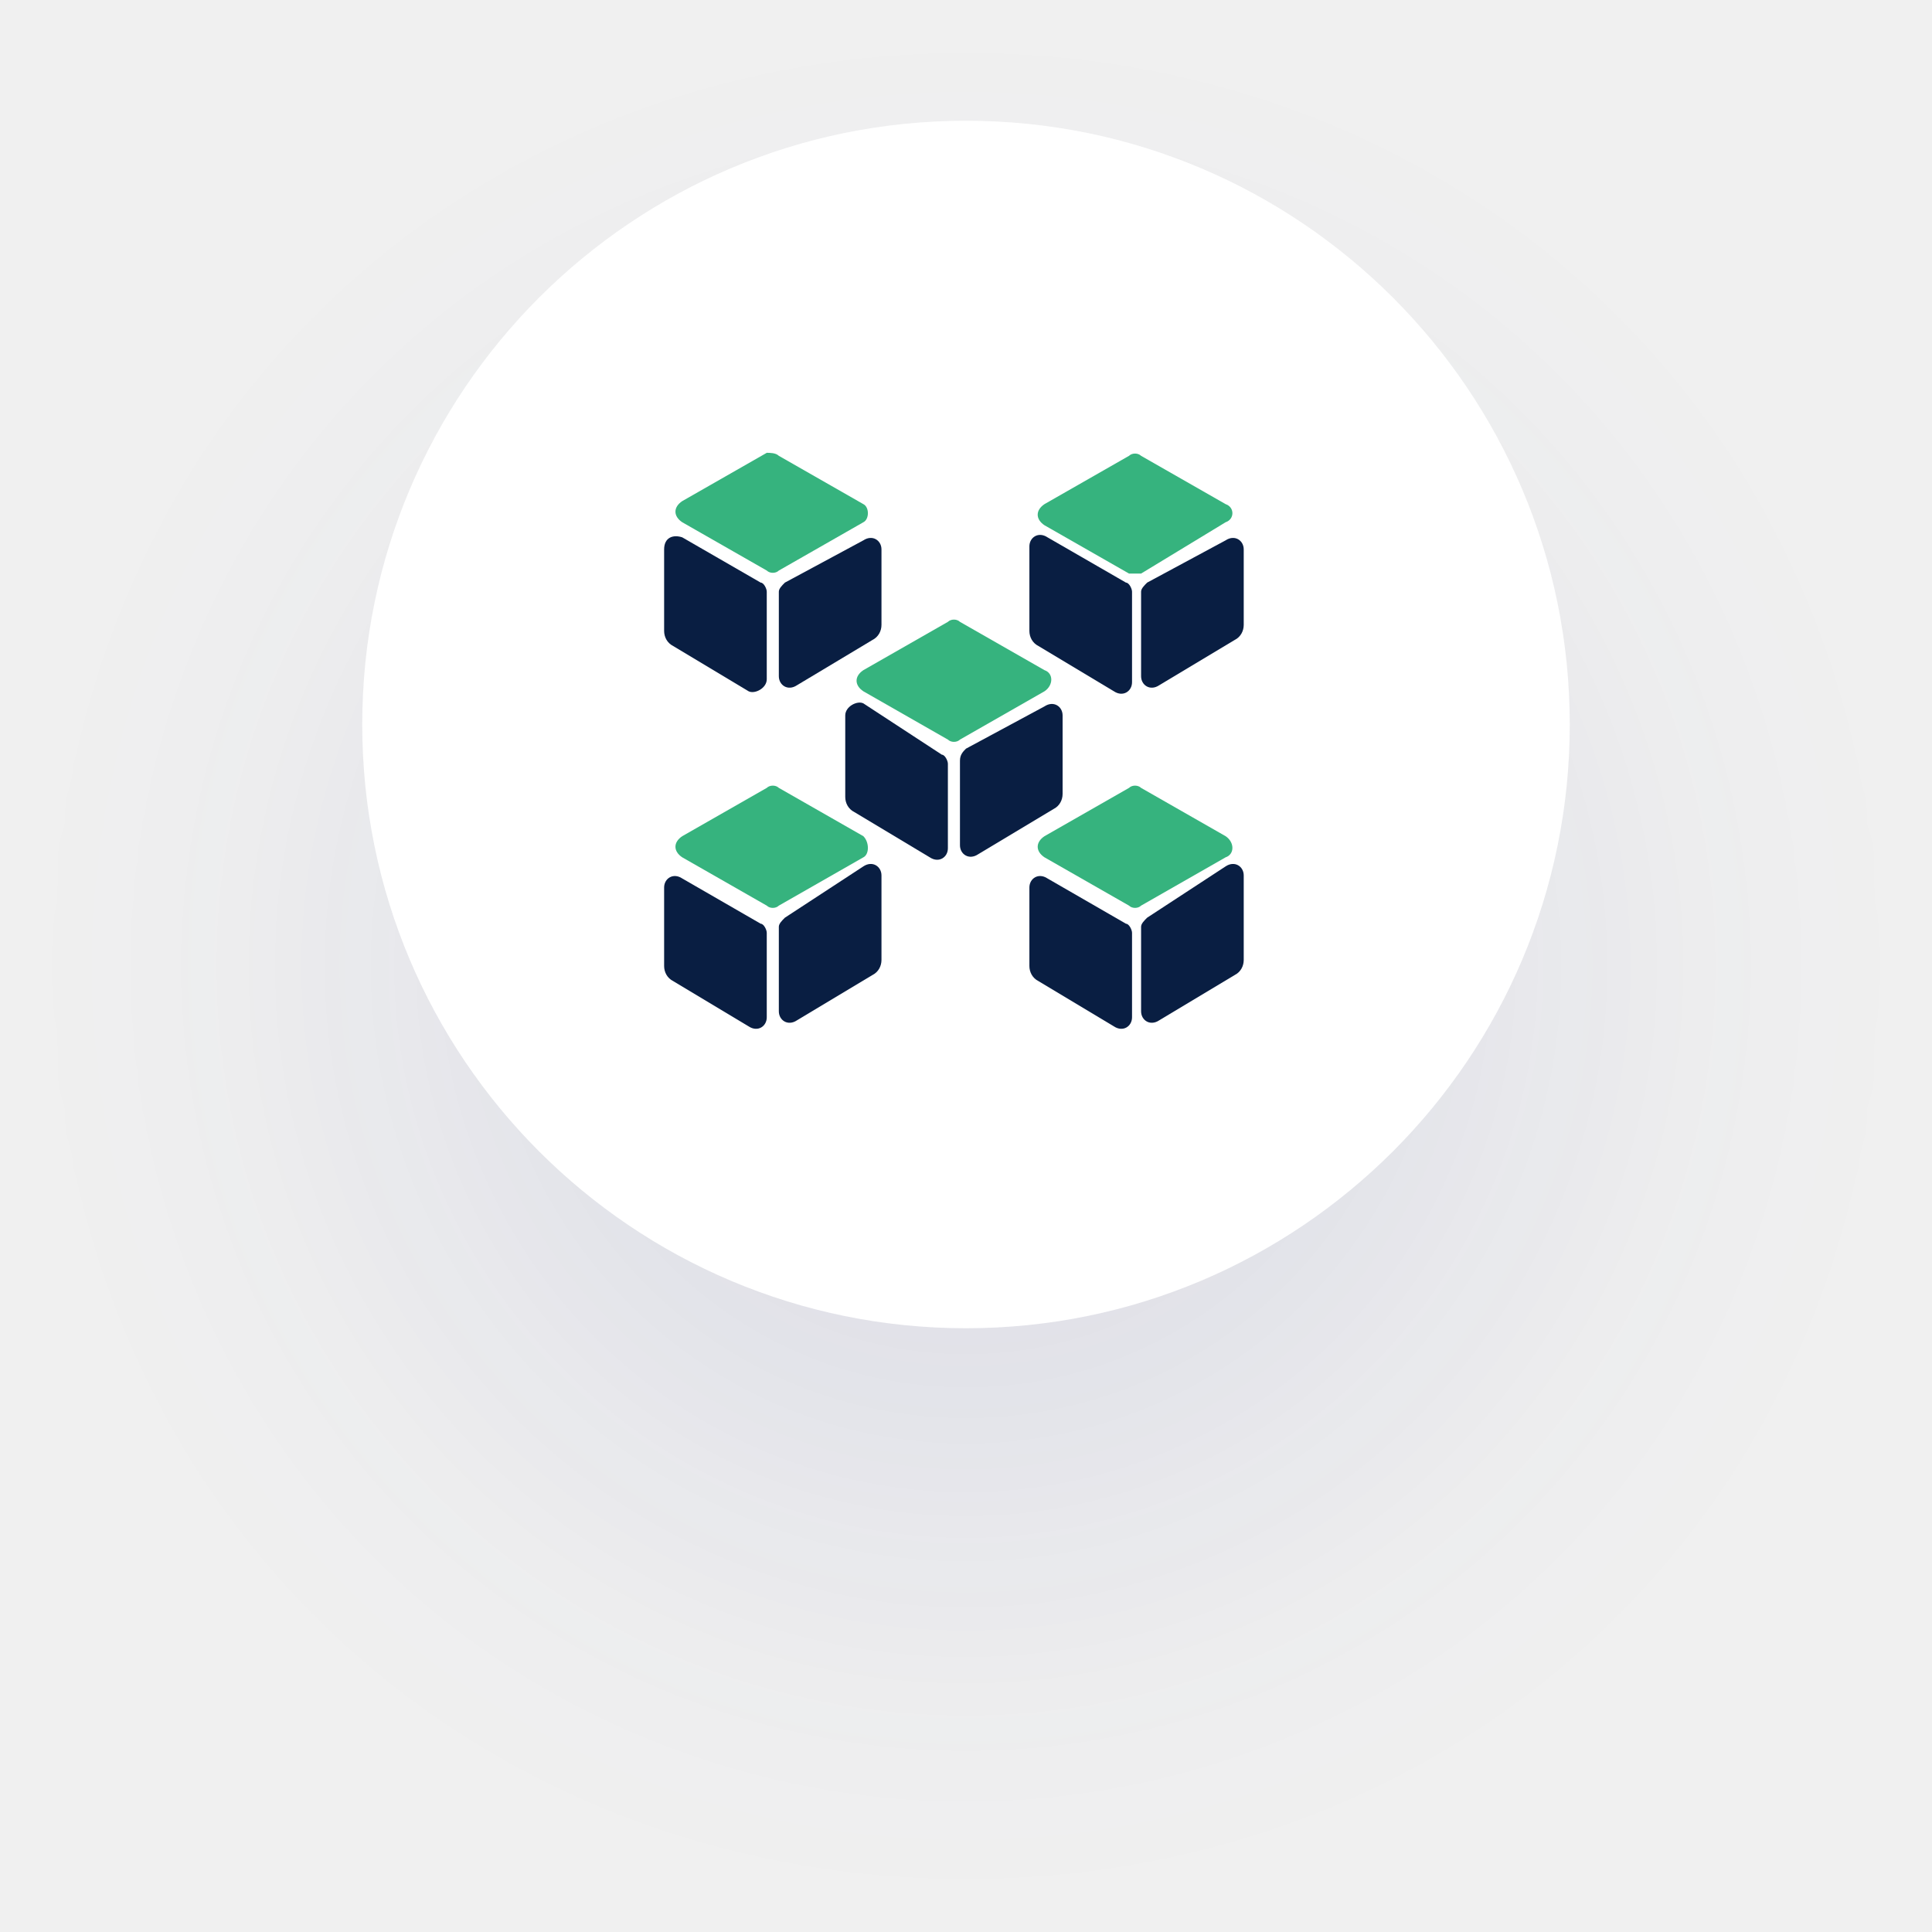
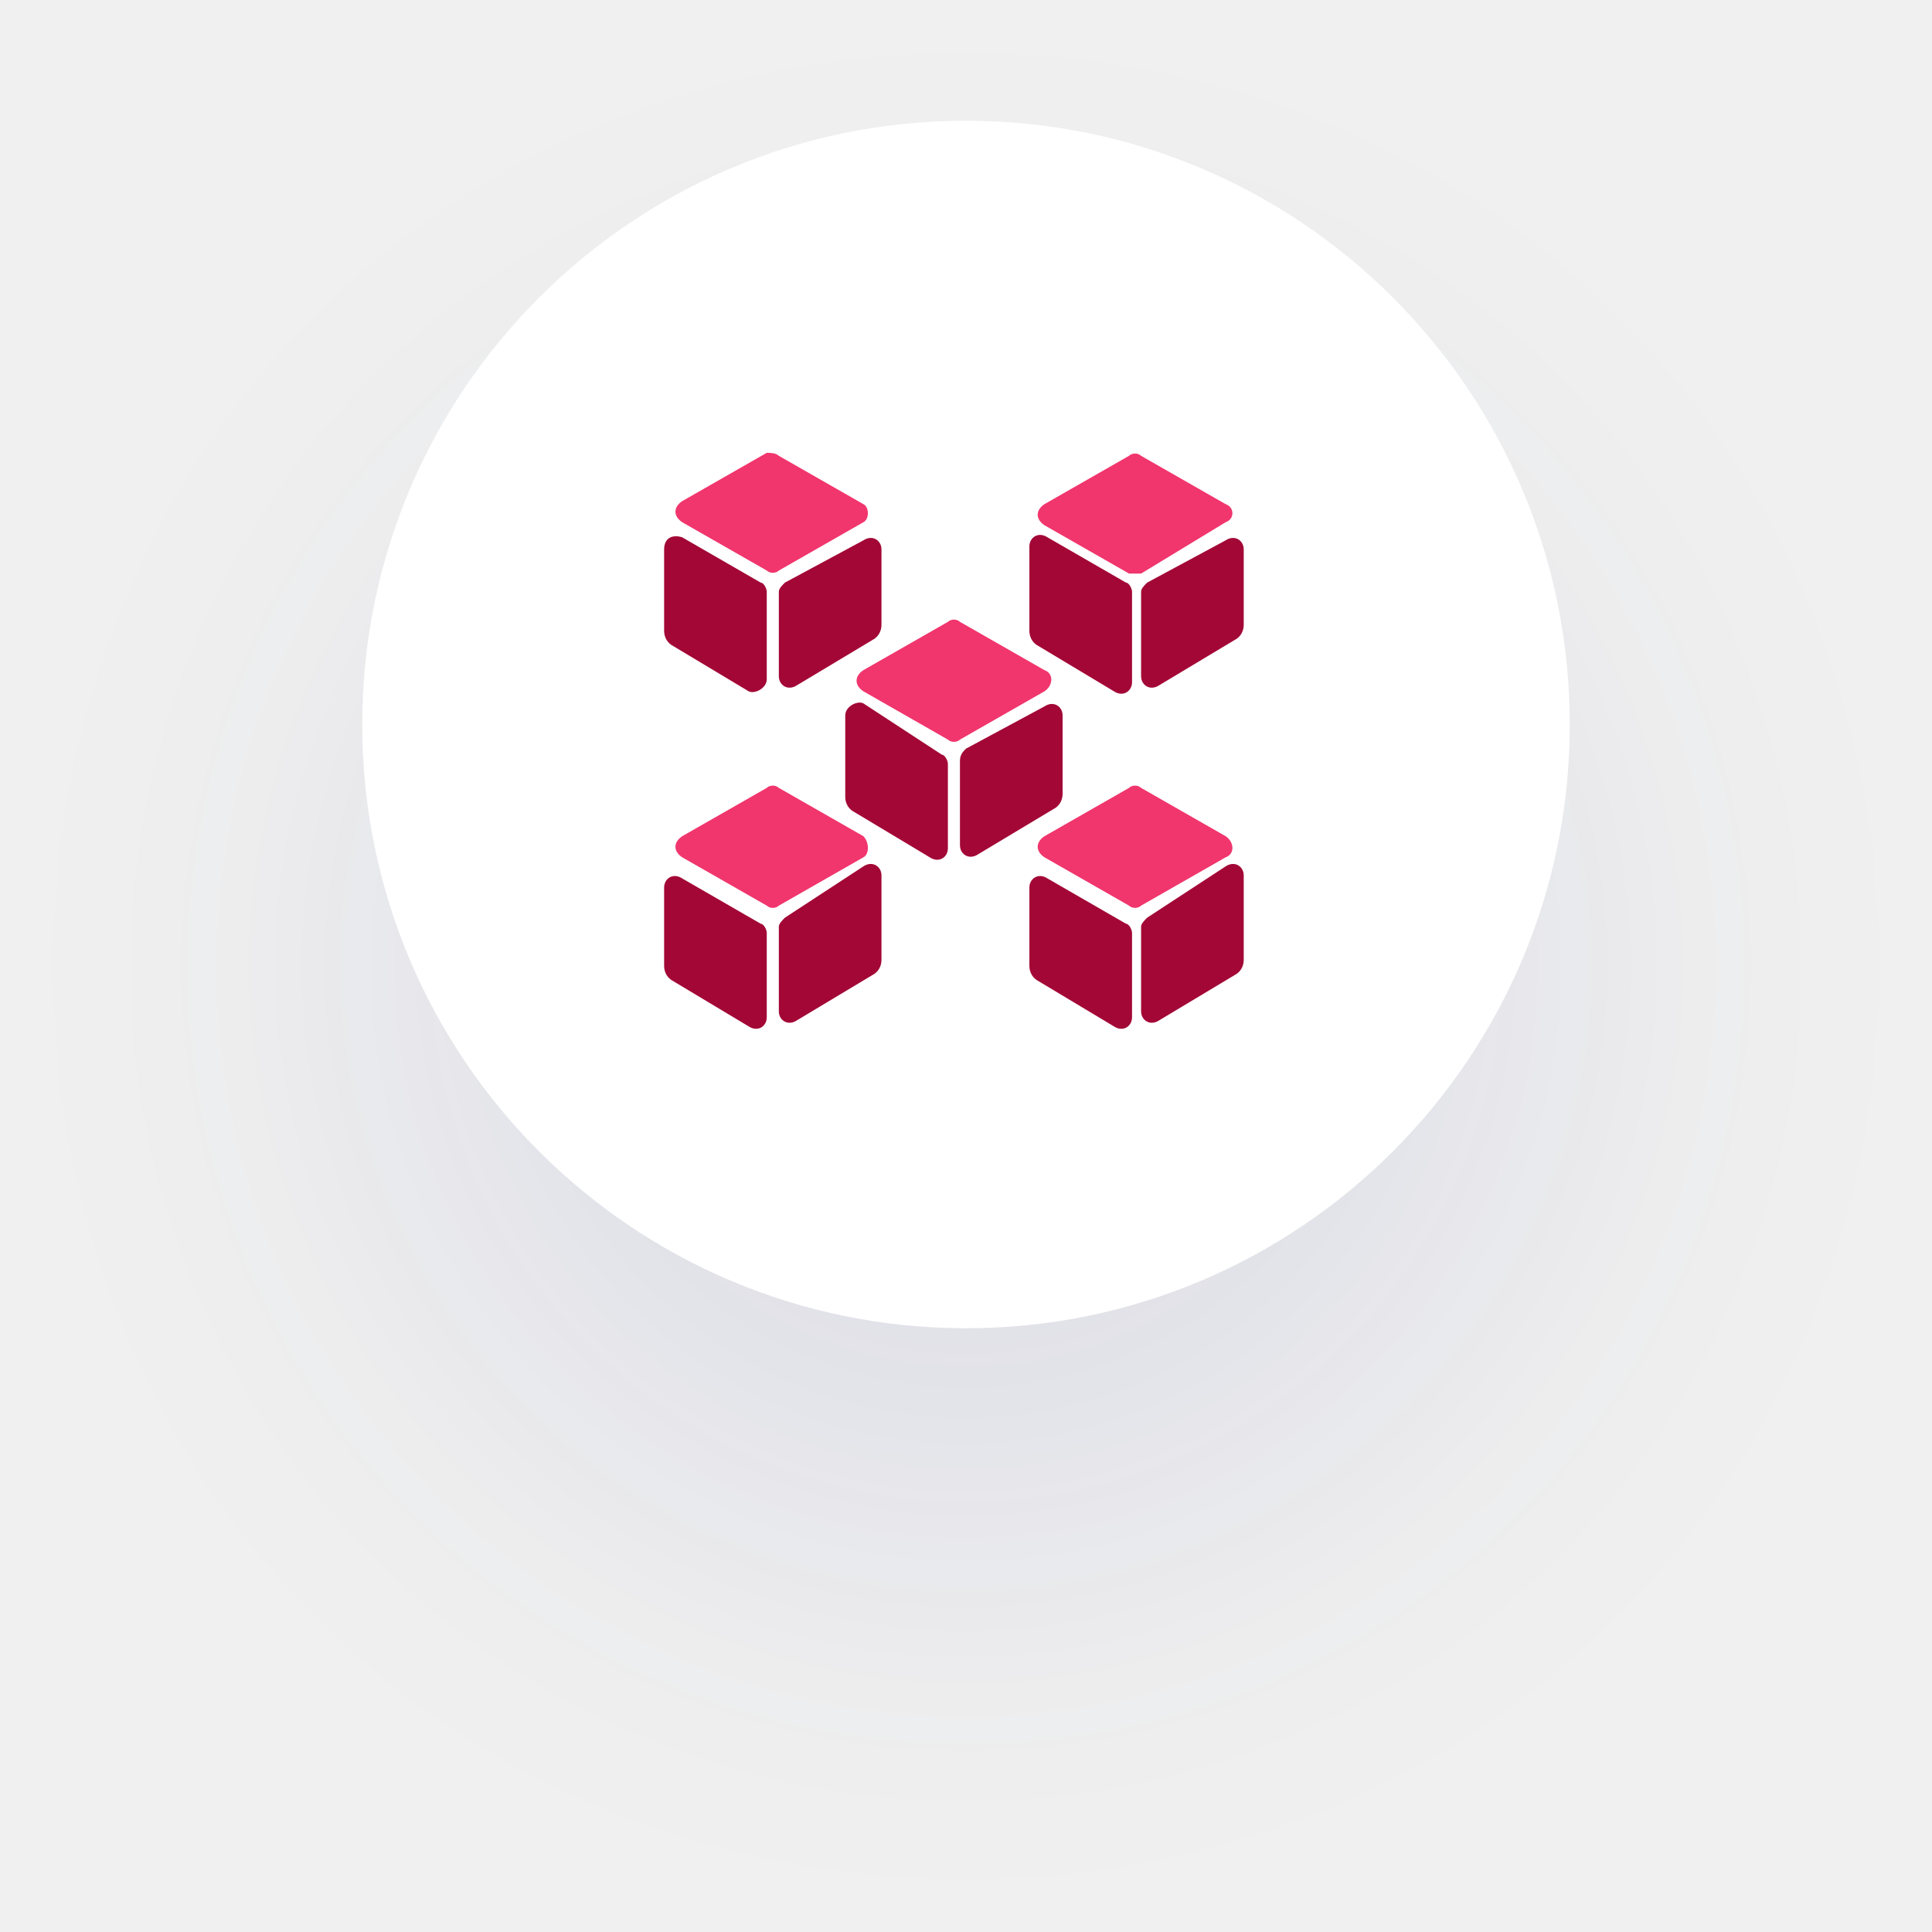
<svg xmlns="http://www.w3.org/2000/svg" width="128" height="128" viewBox="0 0 128 128" fill="none">
  <g filter="url(#filter0_d_73_256)">
    <circle cx="64" cy="48" r="40" fill="white" />
  </g>
-   <path d="M56 52.8C56 53.2 56.2 53.6 56.6 53.8L61.6 56.8C62.2 57.2 62.8 56.8 62.8 56.2V50.6C62.8 50.4 62.6 50 62.4 50L57.2 46.6C56.8 46.4 56 46.8 56 47.4V52.8Z" fill="#091E42" />
-   <path d="M63.6 50.4V56C63.6 56.6 64.2 57 64.8 56.6L69.8 53.6C70.2 53.4 70.4 53 70.4 52.6V47.4C70.4 46.8 69.8 46.4 69.2 46.8L64 49.6C63.8 49.8 63.6 50 63.6 50.4Z" fill="#091E42" />
-   <path d="M69.2 45.8L63.6 49C63.4 49.2 63 49.2 62.8 49L57.2 45.8C56.6 45.4 56.6 44.8 57.2 44.4L62.8 41.2C63 41 63.4 41 63.6 41.2L69.2 44.4C69.8 44.6 69.8 45.4 69.2 45.8Z" fill="#36B37E" />
-   <path d="M44 64C44 64.4 44.2 64.8 44.6 65L49.6 68C50.2 68.4 50.8 68 50.8 67.4V61.8C50.8 61.6 50.6 61.2 50.4 61.2L45.2 58.2C44.6 57.8 44 58.2 44 58.8V64V64Z" fill="#091E42" />
-   <path d="M51.6 61.4V67C51.6 67.6 52.2 68 52.8 67.6L57.8 64.6C58.2 64.4 58.4 64 58.4 63.6V58C58.4 57.4 57.8 57 57.2 57.4L52 60.8C51.8 61 51.6 61.2 51.6 61.4Z" fill="#091E42" />
-   <path d="M57.2 56.8L51.6 60C51.4 60.2 51 60.2 50.8 60L45.2 56.8C44.6 56.4 44.6 55.8 45.2 55.4L50.8 52.2C51 52 51.4 52 51.6 52.2L57.2 55.4C57.6 55.8 57.6 56.6 57.2 56.8Z" fill="#36B37E" />
-   <path d="M68.2 64C68.2 64.4 68.4 64.8 68.8 65L73.8 68C74.4 68.4 75 68 75 67.4V61.8C75 61.6 74.8 61.2 74.6 61.2L69.4 58.2C68.8 57.8 68.2 58.2 68.2 58.8V64Z" fill="#091E42" />
-   <path d="M75.6 61.4V67C75.6 67.6 76.2 68 76.8 67.6L81.8 64.6C82.2 64.4 82.4 64 82.4 63.6V58C82.4 57.4 81.8 57 81.2 57.4L76 60.8C75.8 61 75.6 61.2 75.6 61.4Z" fill="#091E42" />
-   <path d="M81.2 56.8L75.6 60C75.4 60.2 75 60.2 74.8 60L69.2 56.8C68.6 56.4 68.6 55.8 69.2 55.4L74.8 52.2C75 52 75.4 52 75.6 52.2L81.2 55.4C81.8 55.8 81.8 56.6 81.2 56.8Z" fill="#36B37E" />
-   <path d="M44 41.8C44 42.2 44.2 42.6 44.6 42.8L49.6 45.8C50 46.001 50.8 45.6 50.8 45.001V39.2C50.8 39.001 50.6 38.6 50.4 38.6L45.2 35.6C44.6 35.401 44 35.6 44 36.401V41.8Z" fill="#091E42" />
-   <path d="M51.6 39.2V44.8C51.6 45.4 52.2 45.8 52.8 45.4L57.8 42.4C58.2 42.2 58.4 41.8 58.4 41.4V36.4C58.4 35.8 57.8 35.4 57.2 35.8L52 38.6C51.8 38.8 51.6 39 51.6 39.2Z" fill="#091E42" />
-   <path d="M57.2 34.6L51.6 37.8C51.4 38 51 38 50.8 37.8L45.2 34.6C44.6 34.2 44.6 33.6 45.2 33.2L50.8 30C51 30 51.4 30 51.6 30.2L57.2 33.4C57.6 33.6 57.6 34.4 57.2 34.6Z" fill="#36B37E" />
-   <path d="M68.2 41.8C68.2 42.2 68.4 42.6 68.8 42.8L73.8 45.8C74.4 46.2 75 45.8 75 45.2V39.2C75 39.001 74.8 38.6 74.6 38.6L69.4 35.6C68.8 35.2 68.2 35.6 68.2 36.2V41.8Z" fill="#091E42" />
-   <path d="M75.6 39.2V44.8C75.6 45.4 76.2 45.8 76.8 45.4L81.8 42.4C82.2 42.2 82.4 41.8 82.4 41.4V36.4C82.4 35.8 81.8 35.4 81.2 35.8L76 38.6C75.8 38.8 75.6 39 75.6 39.2Z" fill="#091E42" />
-   <path d="M81.2 34.6L75.6 38C75.4 38 75.2 38 74.8 38L69.2 34.8C68.6 34.4 68.6 33.8 69.2 33.4L74.8 30.2C75 30 75.4 30 75.6 30.2L81.2 33.4C81.8 33.6 81.8 34.4 81.2 34.6Z" fill="#36B37E" />
+   <path d="M56 52.8C56 53.2 56.2 53.6 56.6 53.8L61.6 56.8C62.2 57.2 62.8 56.8 62.8 56.2V50.6C62.8 50.4 62.6 50 62.4 50L57.2 46.6C56.8 46.4 56 46.8 56 47.4V52.8Z" fill="#a30736" />
+   <path d="M63.6 50.4V56C63.6 56.6 64.2 57 64.8 56.6L69.8 53.6C70.2 53.4 70.4 53 70.4 52.6V47.4C70.4 46.8 69.8 46.4 69.2 46.8L64 49.6C63.8 49.8 63.6 50 63.6 50.4Z" fill="#a30736" />
+   <path d="M69.2 45.8L63.6 49C63.4 49.2 63 49.2 62.8 49L57.2 45.8C56.6 45.4 56.6 44.8 57.2 44.4L62.8 41.2C63 41 63.4 41 63.6 41.2L69.2 44.4C69.8 44.6 69.8 45.4 69.2 45.8Z" fill="#f1356d" />
+   <path d="M44 64C44 64.4 44.2 64.8 44.6 65L49.6 68C50.2 68.4 50.8 68 50.8 67.4V61.8C50.8 61.6 50.6 61.2 50.4 61.2L45.2 58.2C44.6 57.8 44 58.2 44 58.8V64V64Z" fill="#a30736" />
+   <path d="M51.6 61.4V67C51.6 67.6 52.2 68 52.8 67.6L57.8 64.6C58.2 64.4 58.4 64 58.4 63.6V58C58.4 57.4 57.8 57 57.2 57.4L52 60.8C51.8 61 51.6 61.2 51.6 61.4Z" fill="#a30736" />
+   <path d="M57.2 56.8L51.6 60C51.4 60.2 51 60.2 50.8 60L45.2 56.8C44.6 56.4 44.6 55.8 45.2 55.4L50.8 52.2C51 52 51.4 52 51.6 52.2L57.2 55.4C57.6 55.8 57.6 56.6 57.2 56.8Z" fill="#f1356d" />
+   <path d="M68.2 64C68.2 64.4 68.4 64.8 68.8 65L73.8 68C74.4 68.4 75 68 75 67.4V61.8C75 61.6 74.8 61.2 74.6 61.2L69.4 58.2C68.8 57.8 68.2 58.2 68.2 58.8V64Z" fill="#a30736" />
+   <path d="M75.6 61.4V67C75.6 67.6 76.2 68 76.8 67.6L81.8 64.6C82.2 64.4 82.4 64 82.4 63.6V58C82.4 57.4 81.8 57 81.2 57.4L76 60.8C75.8 61 75.6 61.2 75.6 61.4Z" fill="#a30736" />
+   <path d="M81.2 56.8L75.6 60C75.4 60.2 75 60.2 74.8 60L69.2 56.8C68.6 56.4 68.6 55.8 69.2 55.4L74.8 52.2C75 52 75.4 52 75.6 52.2L81.2 55.4C81.8 55.8 81.8 56.6 81.2 56.8Z" fill="#f1356d" />
+   <path d="M44 41.8C44 42.2 44.2 42.6 44.6 42.8L49.6 45.8C50 46.001 50.8 45.6 50.8 45.001V39.2C50.8 39.001 50.6 38.6 50.4 38.6L45.2 35.6C44.6 35.401 44 35.6 44 36.401V41.8Z" fill="#a30736" />
+   <path d="M51.6 39.2V44.8C51.6 45.4 52.2 45.8 52.8 45.4L57.8 42.4C58.2 42.2 58.4 41.8 58.4 41.4V36.4C58.4 35.8 57.8 35.4 57.2 35.8L52 38.6C51.8 38.8 51.6 39 51.6 39.2Z" fill="#a30736" />
+   <path d="M57.2 34.6L51.6 37.8C51.4 38 51 38 50.8 37.8L45.2 34.6C44.6 34.2 44.6 33.6 45.2 33.2L50.8 30C51 30 51.4 30 51.6 30.2L57.2 33.4C57.6 33.6 57.6 34.4 57.2 34.6Z" fill="#f1356d" />
+   <path d="M68.2 41.8C68.2 42.2 68.4 42.6 68.8 42.8L73.8 45.8C74.4 46.2 75 45.8 75 45.2V39.2C75 39.001 74.8 38.6 74.6 38.6L69.4 35.6C68.8 35.2 68.2 35.6 68.2 36.2V41.8Z" fill="#a30736" />
+   <path d="M75.6 39.2V44.8C75.6 45.4 76.2 45.8 76.8 45.4L81.8 42.4C82.2 42.2 82.4 41.8 82.4 41.4V36.4C82.4 35.8 81.8 35.4 81.2 35.8L76 38.6C75.8 38.8 75.6 39 75.6 39.2Z" fill="#a30736" />
+   <path d="M81.2 34.6L75.6 38C75.4 38 75.2 38 74.8 38L69.2 34.8C68.6 34.4 68.6 33.8 69.2 33.4L74.8 30.2C75 30 75.4 30 75.6 30.2L81.2 33.4C81.8 33.6 81.8 34.4 81.2 34.6Z" fill="#f1356d" />
  <defs>
    <filter id="filter0_d_73_256" x="0" y="0" width="128" height="128" filterUnits="userSpaceOnUse" color-interpolation-filters="sRGB">
      <feFlood flood-opacity="0" result="BackgroundImageFix" />
      <feColorMatrix in="SourceAlpha" type="matrix" values="0 0 0 0 0 0 0 0 0 0 0 0 0 0 0 0 0 0 127 0" result="hardAlpha" />
      <feOffset dy="16" />
      <feGaussianBlur stdDeviation="12" />
      <feColorMatrix type="matrix" values="0 0 0 0 0.146 0 0 0 0 0.185 0 0 0 0 0.537 0 0 0 0.08 0" />
      <feBlend mode="normal" in2="BackgroundImageFix" result="effect1_dropShadow_73_256" />
      <feBlend mode="normal" in="SourceGraphic" in2="effect1_dropShadow_73_256" result="shape" />
    </filter>
  </defs>
</svg>
